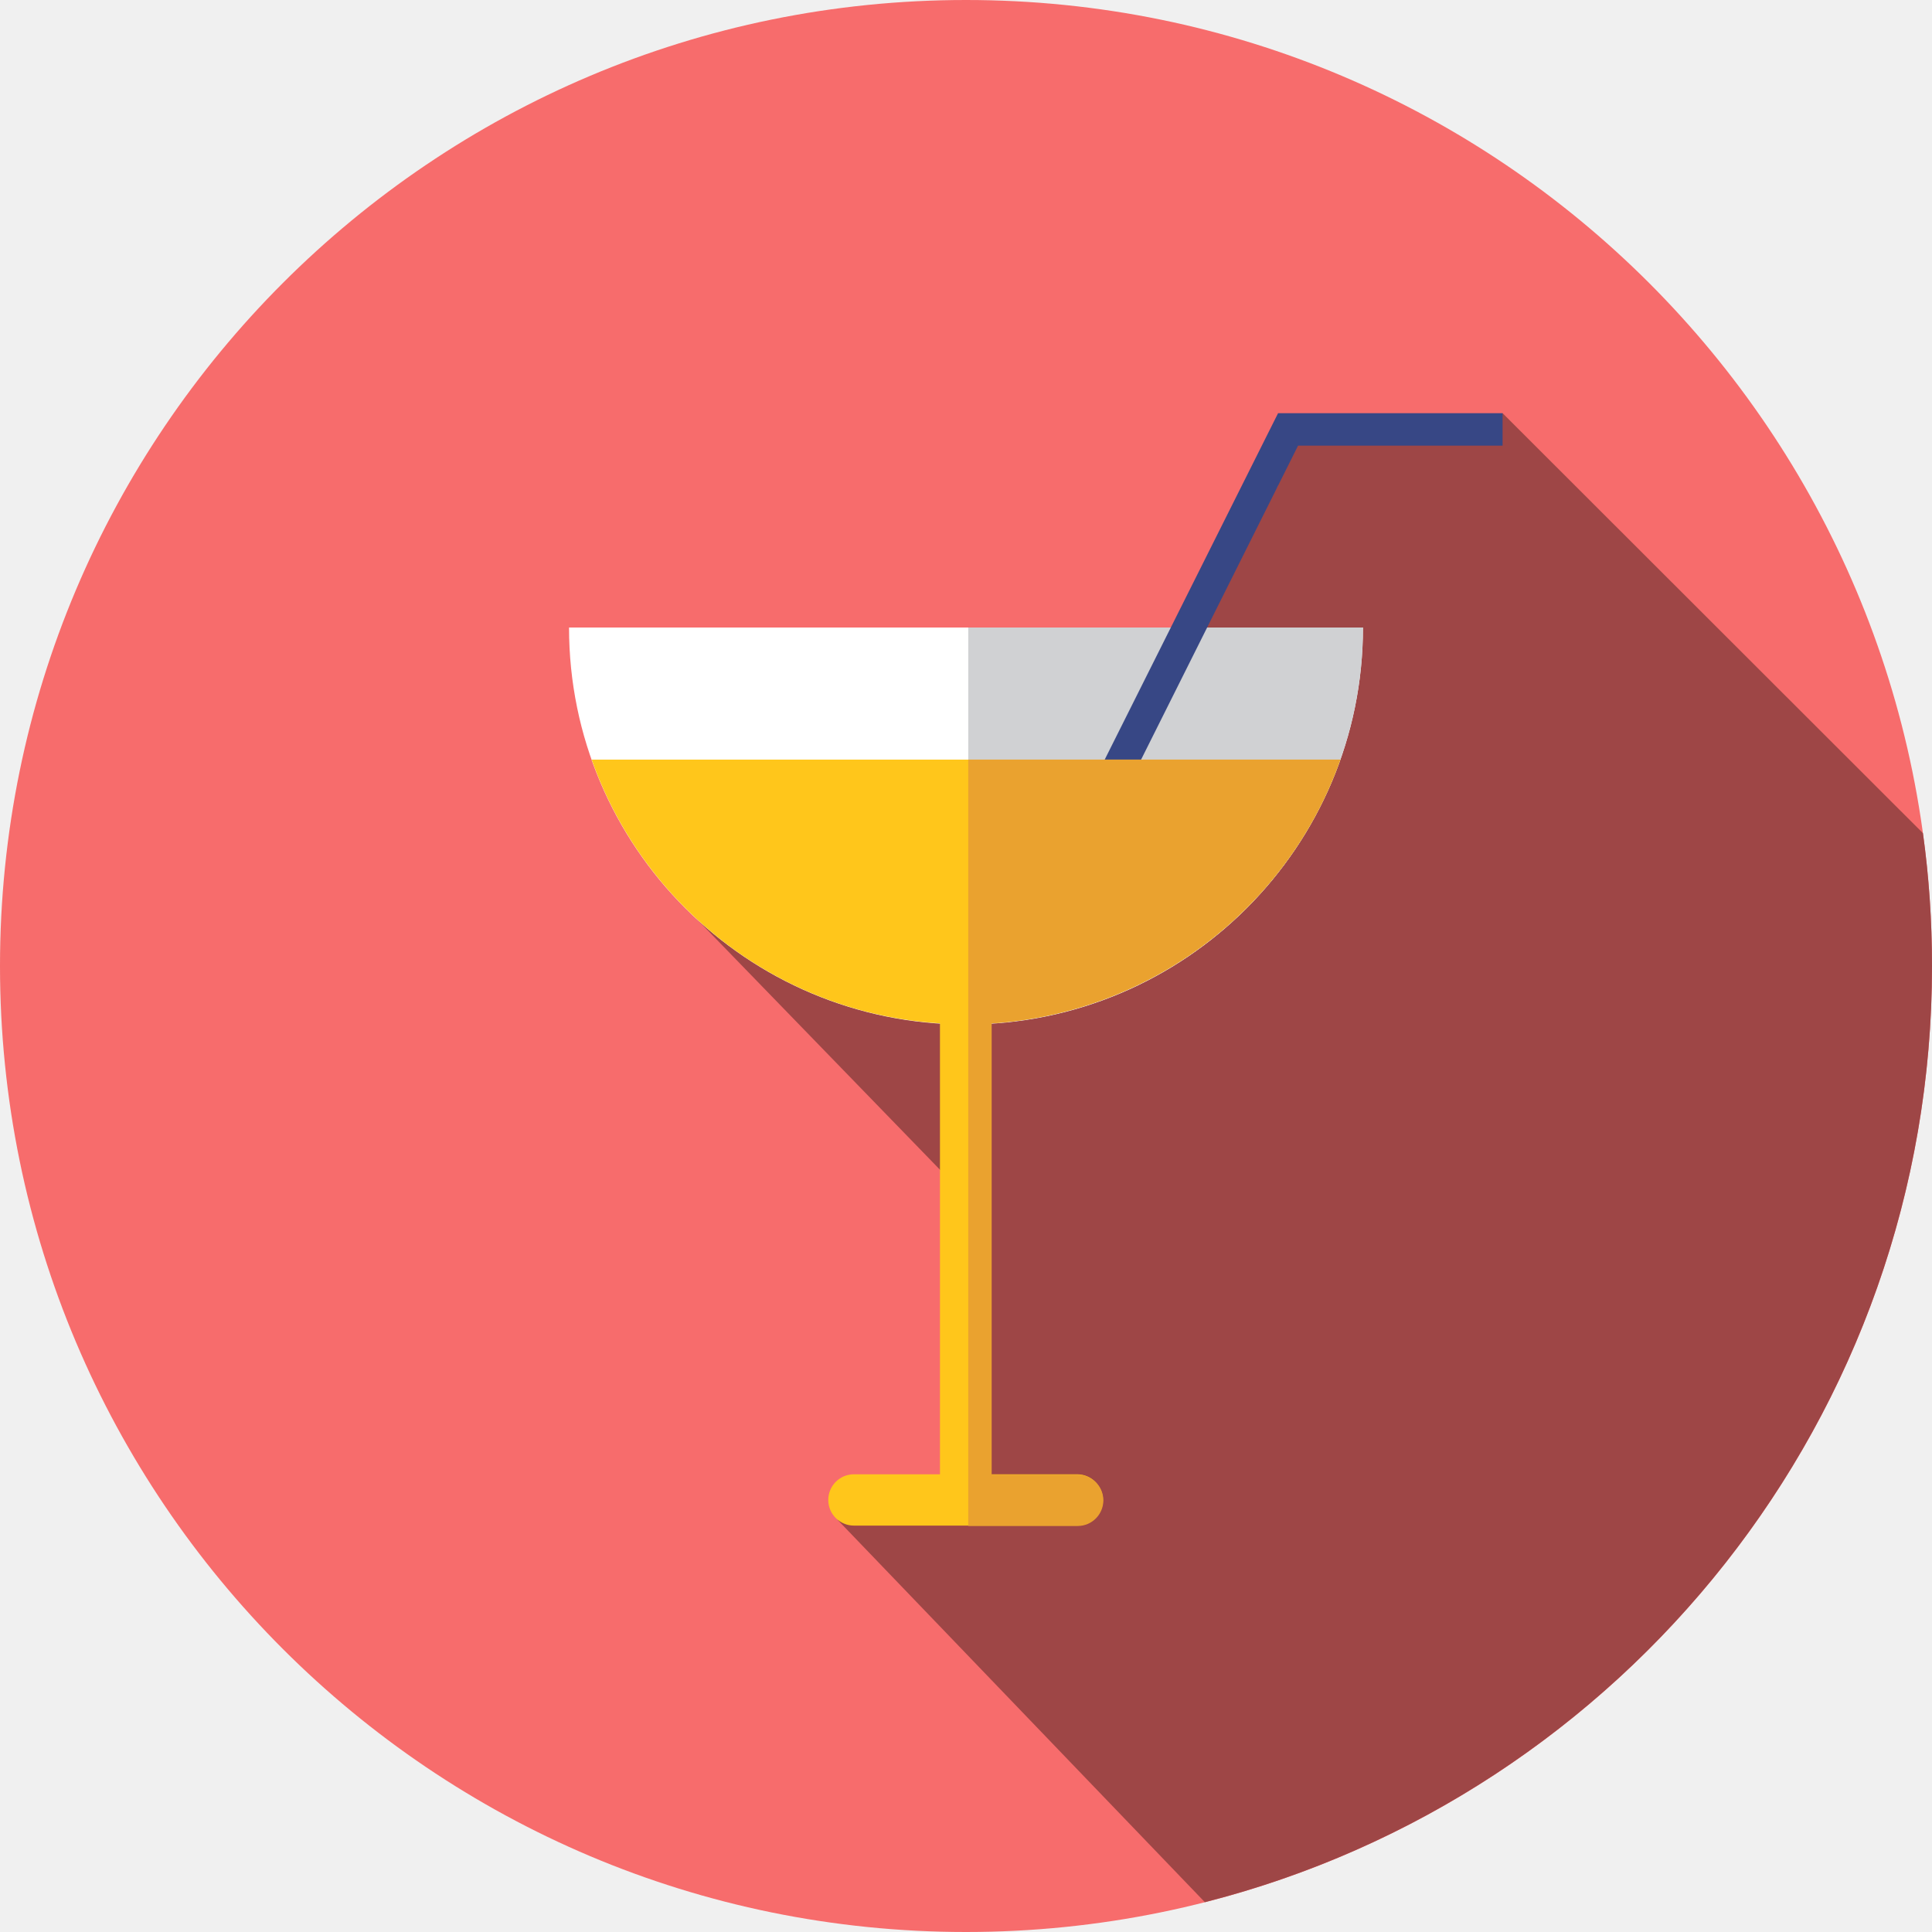
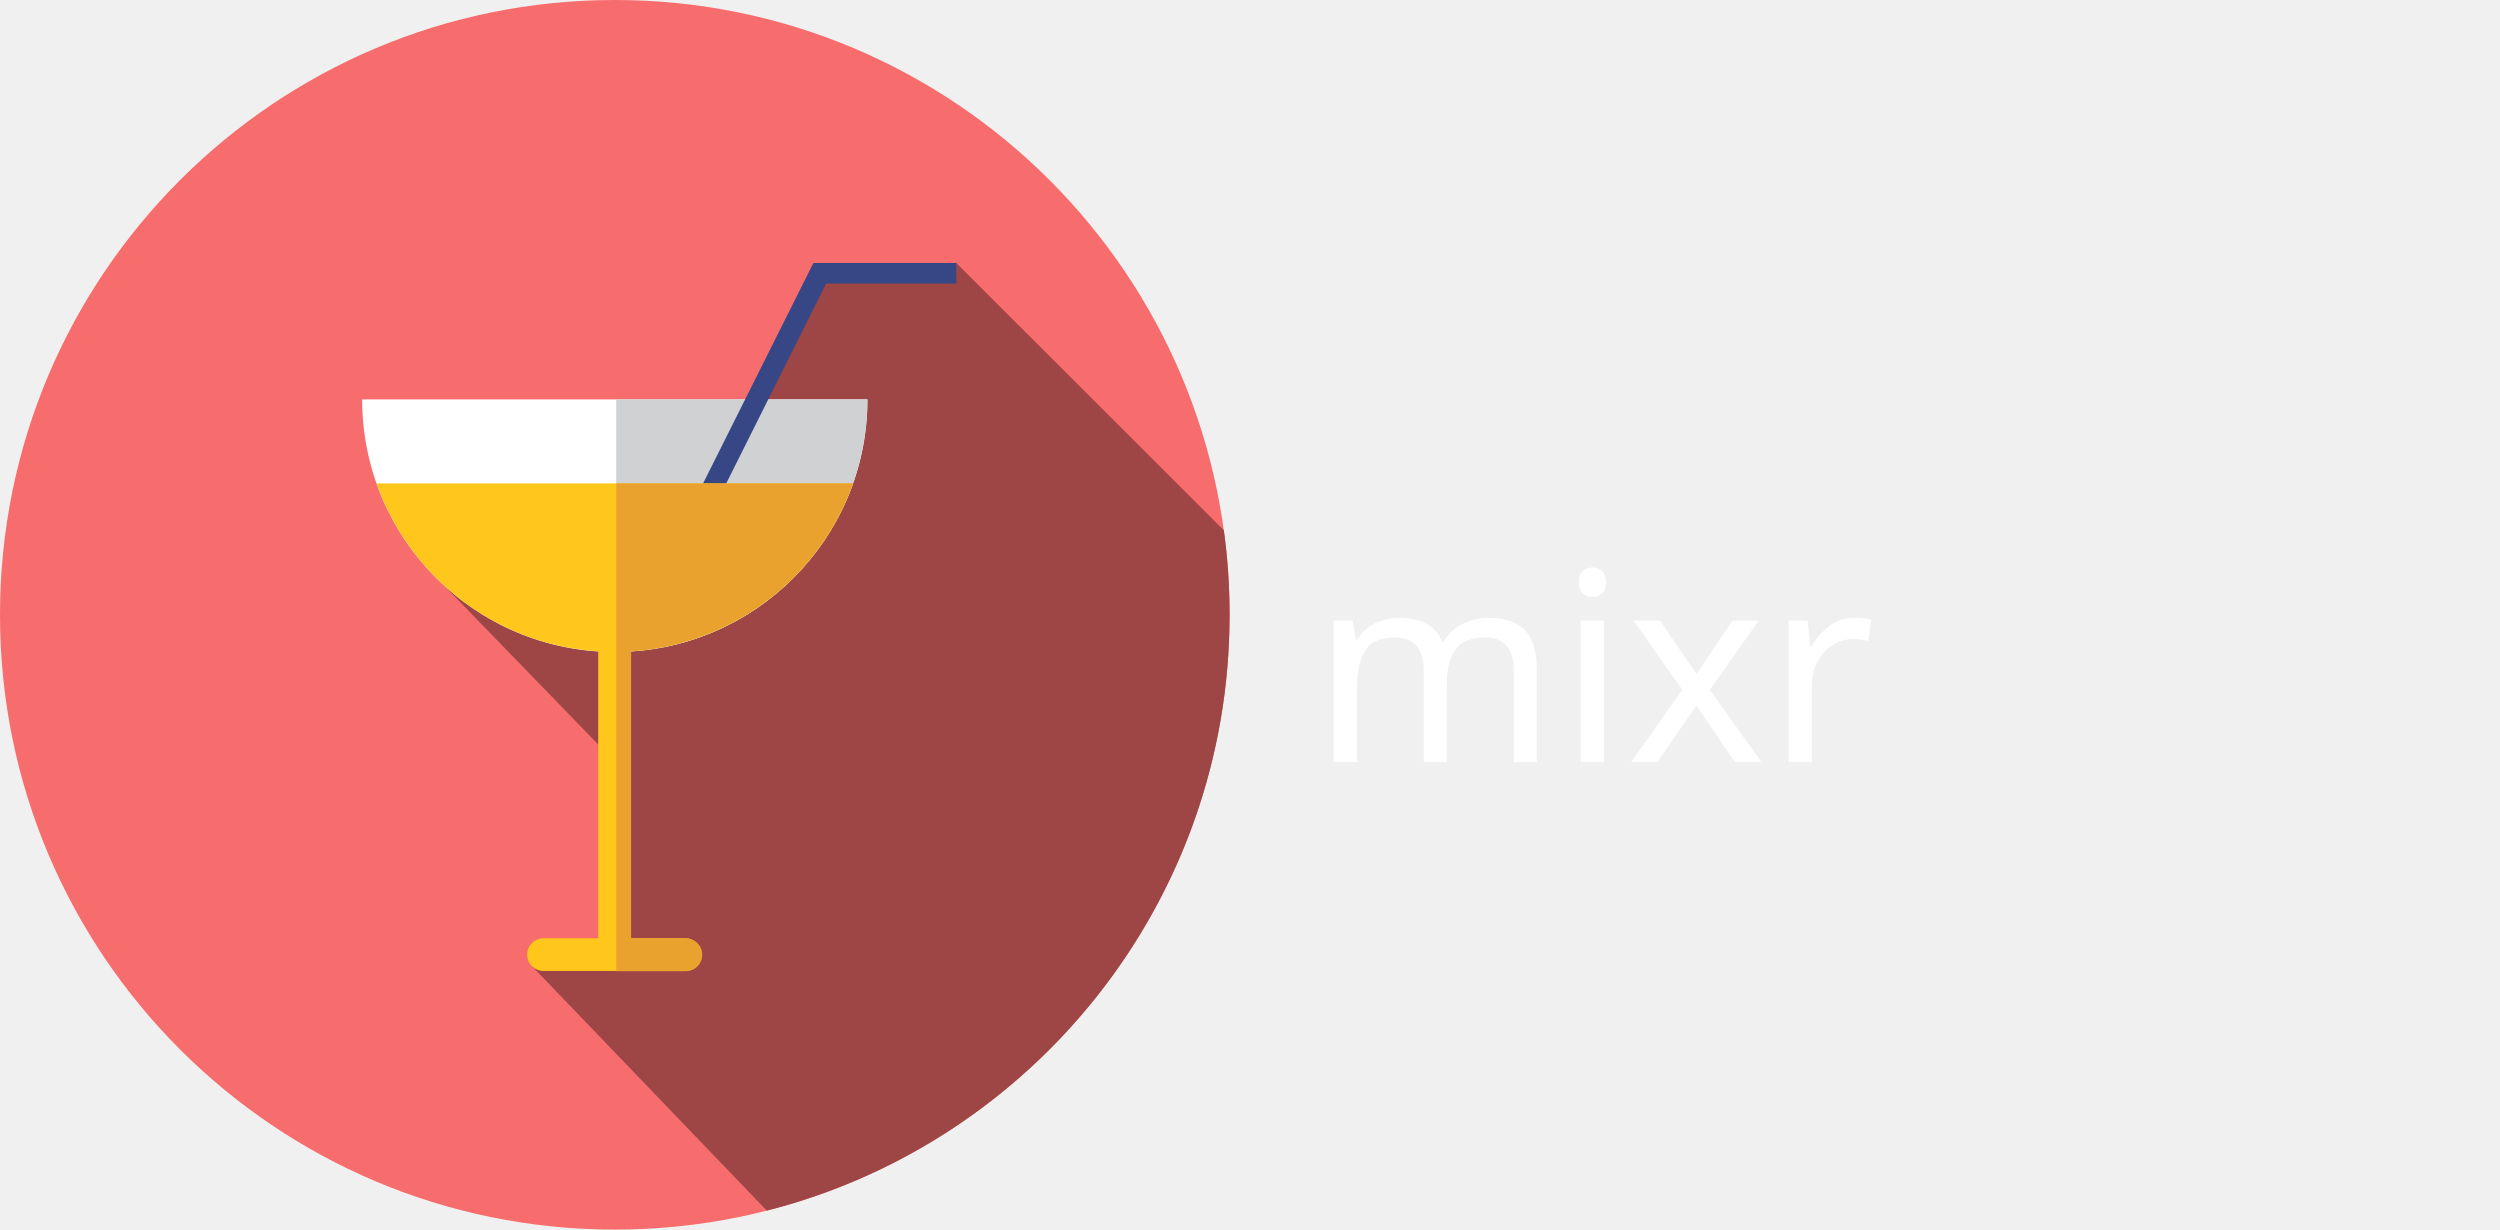
- <svg xmlns="http://www.w3.org/2000/svg" version="1.1" id="Layer_1" x="0px" y="0px" viewBox="0 0 512 512" style="enable-background:new 0 0 512 512;" xml:space="preserve">
+ <svg xmlns="http://www.w3.org/2000/svg" version="1.1" id="Layer_1" x="0px" y="0px" viewBox="0 0 1041 512" style="enable-background:new 0 0 1041 512;" xml:space="preserve">
  <style type="text/css">
	.st0{fill:#F76C6C;}
	.st1{fill:#9E4646;}
	.st2{fill:#FFFFFF;}
	.st3{fill:#D0D1D3;}
	.st4{fill:#374785;}
	.st5{fill:#FFC61B;}
	.st6{fill:#EAA22F;}
+ 	.st7{fill:none;}
+ 	.st8{font-family:'ArialRoundedMTBold';}
+ 	.st9{font-size:110px;}
</style>
  <circle class="st0" cx="256" cy="256" r="256" />
-   <path class="st1" d="M221.9,402.7l97.4,101.4C430.1,475.9,512,375.5,512,256c0-11.9-0.8-23.7-2.4-35.2L398.2,109.5l-2.9,4.3H352  l-2.6-2.6l-1.6,2.6h-9.2v15l-25.7,41.9l26.1,26.1l-38.6,56.8l-24.6-24.6l-91.2,14.5l68.1,70.2v10.4l-0.8,1.2l0.8,0.8v75.8  L221.9,402.7z" />
+   <path class="st1" d="M221.9,402.7l97.4,101.4C430.1,475.9,512,375.5,512,256c0-11.9-0.8-23.7-2.4-35.2L398.2,109.5l-2.9,4.3H352  l-2.6-2.6l-1.6,2.6h-9.2v15l-25.7,41.9l26.1,26.1l-38.6,56.8L275.8,229l-91.2,14.5l68.1,70.2v10.4l-0.8,1.2l0.8,0.8v75.8  L221.9,402.7z" />
  <path class="st2" d="M361.2,166.3c0,58.1-47.1,105.2-105.2,105.2s-105.2-47.1-105.2-105.2H361.2z" />
  <path class="st3" d="M361.2,166.3H256.6v105.1C314.4,271.1,361.2,224.1,361.2,166.3z" />
  <polygon class="st4" points="288.3,229.5 280.6,225.6 338.7,109.5 398.2,109.5 398.2,118.1 344,118.1 " />
  <path class="st5" d="M355.2,201.3H156.8c13.7,38.8,49.5,67.2,92.3,69.9v119.5h-22.8c-3.8,0-6.8,3.1-6.8,6.8l0,0  c0,3.8,3.1,6.8,6.8,6.8h59.2c3.8,0,6.8-3.1,6.8-6.8s-3.1-6.8-6.8-6.8h-22.8V271.2C305.6,268.4,341.5,240.1,355.2,201.3z" />
  <path class="st6" d="M355.2,201.3h-98.6v203.1h29c3.8,0,6.8-3.1,6.8-6.8s-3.1-6.8-6.8-6.8h-22.8V271.2  C305.6,268.4,341.5,240.1,355.2,201.3z" />
+   <rect x="546" y="237.3" class="st7" width="395" height="109" />
+   <text transform="matrix(1 0 0 1 546 317.3557)" class="st2 st8 st9">mixr</text>
</svg>
